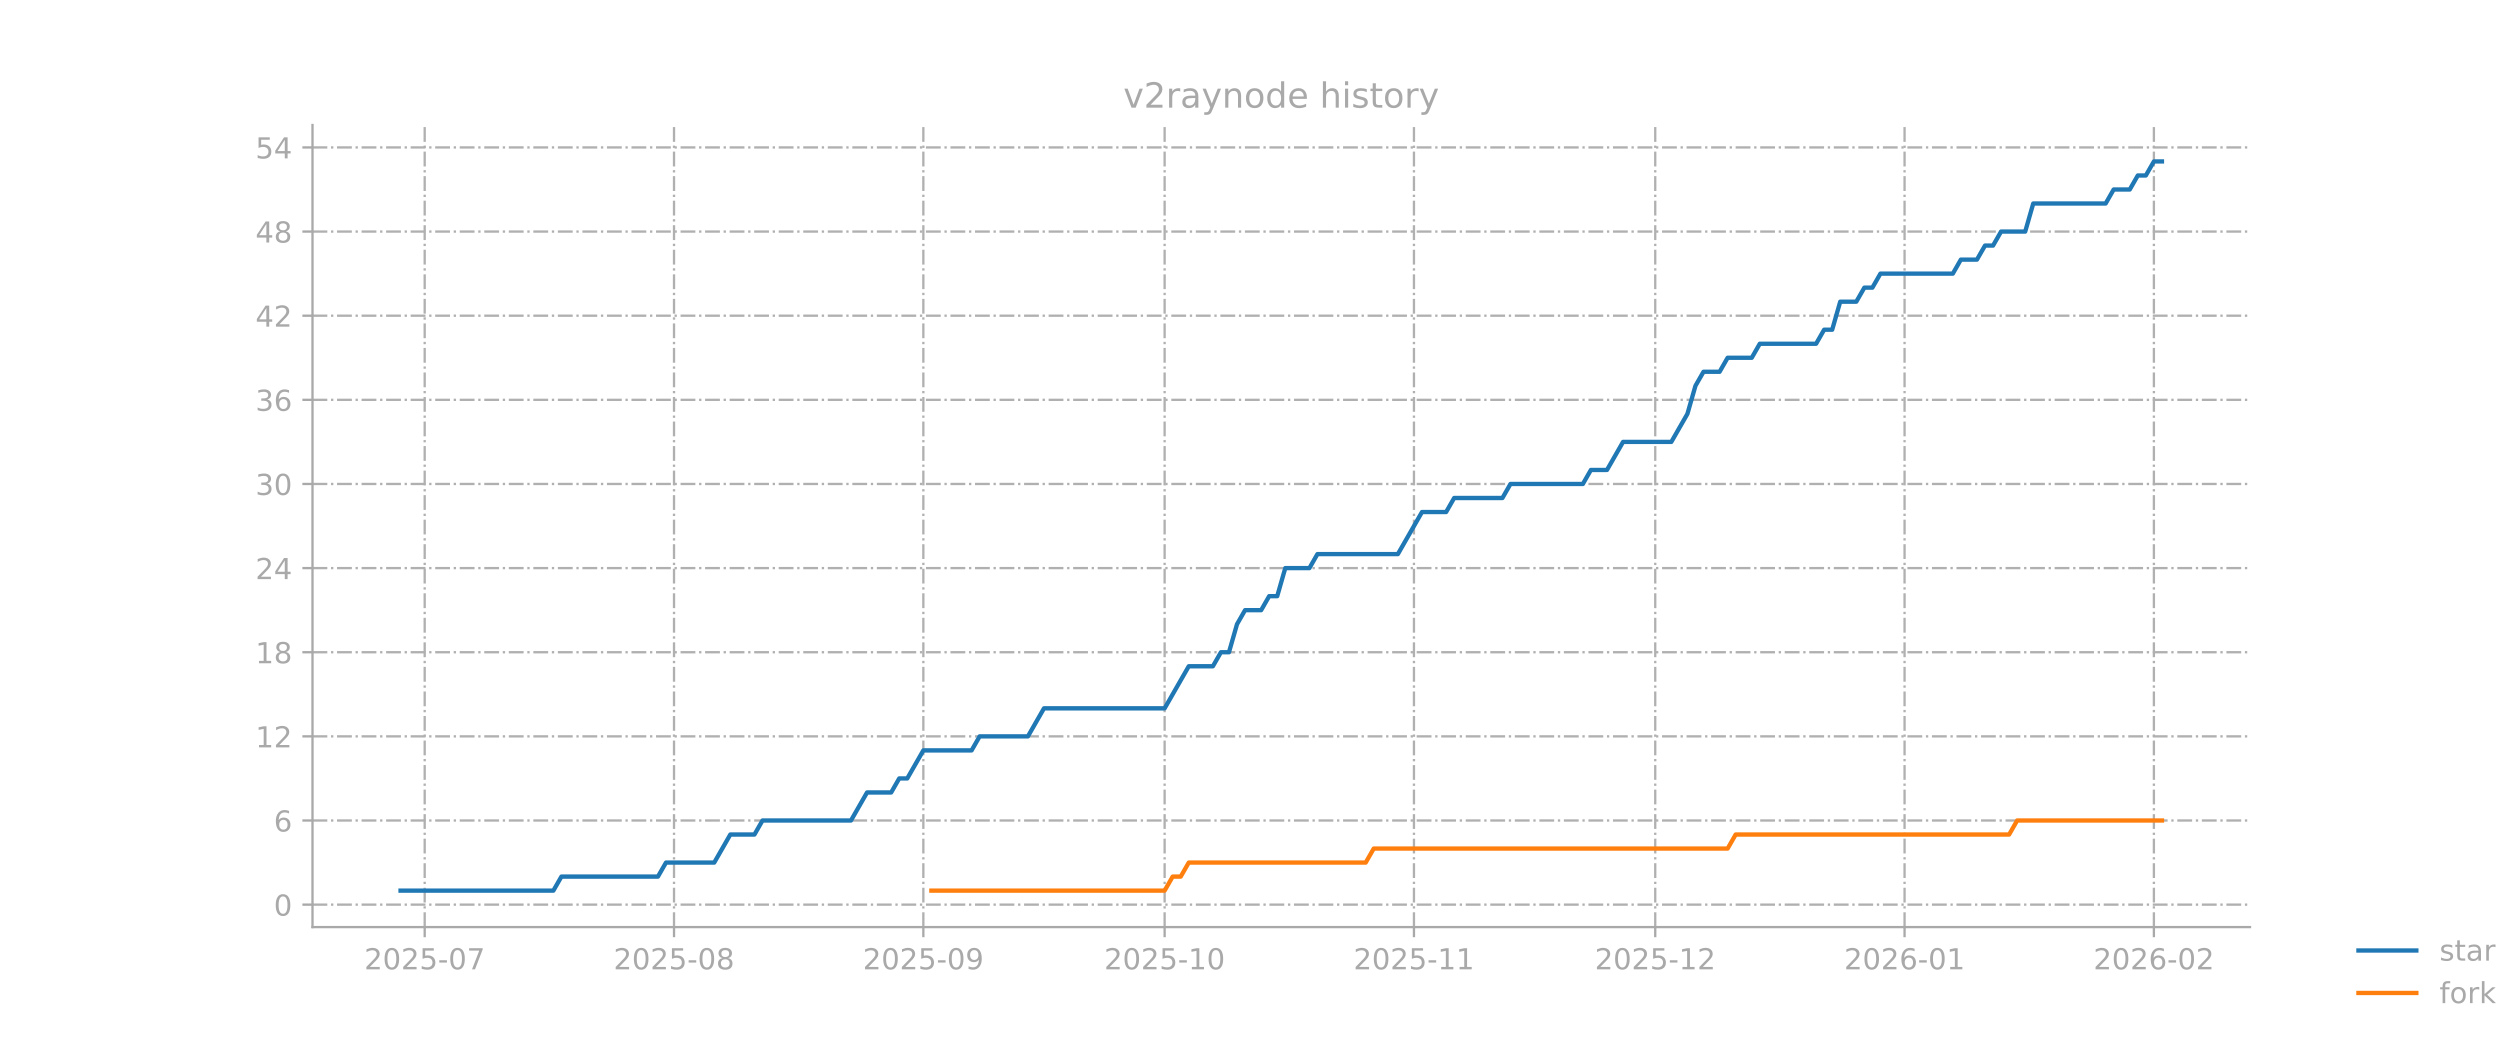
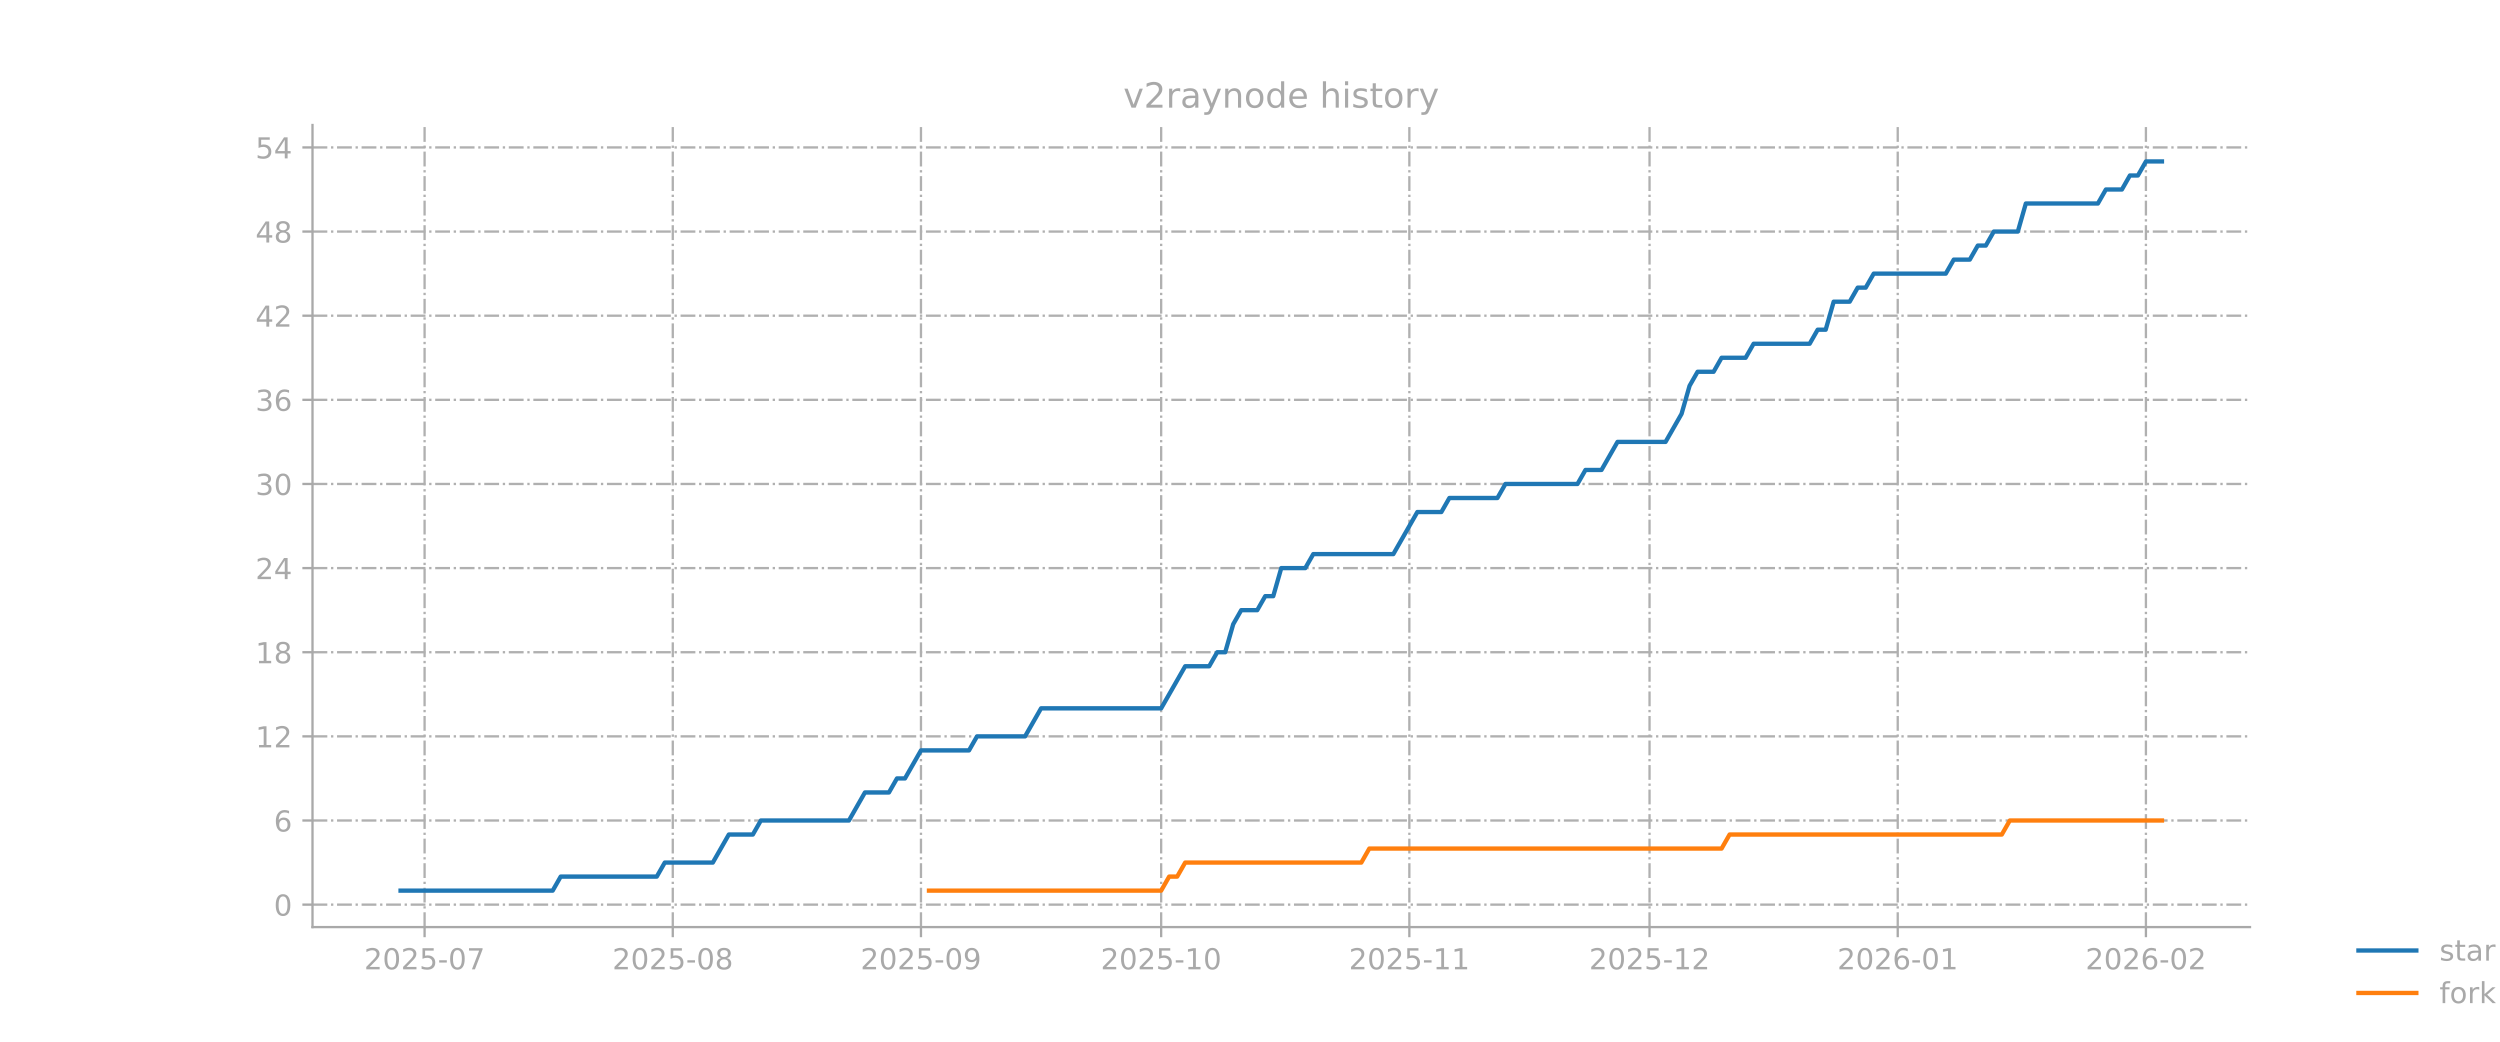
<svg xmlns="http://www.w3.org/2000/svg" xmlns:xlink="http://www.w3.org/1999/xlink" width="864pt" height="360pt" viewBox="0 0 864 360" version="1.1">
  <defs>
    <style type="text/css">*{stroke-linejoin: round; stroke-linecap: butt}</style>
  </defs>
  <g id="figure_1">
    <g id="patch_1">
      <path d="M 0 360  L 864 360  L 864 0  L 0 0  L 0 360  z " style="fill: none; opacity: 0" />
    </g>
    <g id="axes_1">
      <g id="patch_2">
        <path d="M 108 320.4  L 777.6 320.4  L 777.6 43.2  L 108 43.2  L 108 320.4  z " style="fill: none; opacity: 0" />
      </g>
      <g id="matplotlib.axis_1">
        <g id="xtick_1">
          <g id="line2d_1">
-             <path d="M 146.775 320.4  L 146.775 43.2  " clip-path="url(#p240b8e0a72)" style="fill: none; stroke-dasharray: 5.12,1.28,0.8,1.28; stroke-dashoffset: 0; stroke: #b0b0b0; stroke-width: 0.8" />
+             <path d="M 146.737 320.4  L 146.737 43.2  " clip-path="url(#p06074fcc94)" style="fill: none; stroke-dasharray: 5.12,1.28,0.8,1.28; stroke-dashoffset: 0; stroke: #b0b0b0; stroke-width: 0.8" />
          </g>
          <g id="line2d_2">
            <defs>
-               <path id="mb9847363f5" d="M 0 0  L 0 3.5  " style="stroke: #a9a9a9; stroke-width: 0.8" />
+               <path id="m4f4d086eee" d="M 0 0  L 0 3.5  " style="stroke: #a9a9a9; stroke-width: 0.8" />
            </defs>
            <g>
-               <use xlink:href="#mb9847363f5" x="146.775" y="320.4" style="fill: #a9a9a9; stroke: #a9a9a9; stroke-width: 0.8" />
+               <use xlink:href="#m4f4d086eee" x="146.737" y="320.4" style="fill: #a9a9a9; stroke: #a9a9a9; stroke-width: 0.8" />
            </g>
          </g>
          <g id="text_1">
-             <g style="fill: #a9a9a9" transform="translate(125.8837 334.9984) scale(0.1 -0.1)">
+             <g style="fill: #a9a9a9" transform="translate(125.8458 334.9984) scale(0.1 -0.1)">
              <defs>
                <path id="DejaVuSans-32" d="M 1228 531  L 3431 531  L 3431 0  L 469 0  L 469 531  Q 828 903 1448 1529  Q 2069 2156 2228 2338  Q 2531 2678 2651 2914  Q 2772 3150 2772 3378  Q 2772 3750 2511 3984  Q 2250 4219 1831 4219  Q 1534 4219 1204 4116  Q 875 4013 500 3803  L 500 4441  Q 881 4594 1212 4672  Q 1544 4750 1819 4750  Q 2544 4750 2975 4387  Q 3406 4025 3406 3419  Q 3406 3131 3298 2873  Q 3191 2616 2906 2266  Q 2828 2175 2409 1742  Q 1991 1309 1228 531  z " transform="scale(0.015625)" />
                <path id="DejaVuSans-30" d="M 2034 4250  Q 1547 4250 1301 3770  Q 1056 3291 1056 2328  Q 1056 1369 1301 889  Q 1547 409 2034 409  Q 2525 409 2770 889  Q 3016 1369 3016 2328  Q 3016 3291 2770 3770  Q 2525 4250 2034 4250  z M 2034 4750  Q 2819 4750 3233 4129  Q 3647 3509 3647 2328  Q 3647 1150 3233 529  Q 2819 -91 2034 -91  Q 1250 -91 836 529  Q 422 1150 422 2328  Q 422 3509 836 4129  Q 1250 4750 2034 4750  z " transform="scale(0.015625)" />
                <path id="DejaVuSans-35" d="M 691 4666  L 3169 4666  L 3169 4134  L 1269 4134  L 1269 2991  Q 1406 3038 1543 3061  Q 1681 3084 1819 3084  Q 2600 3084 3056 2656  Q 3513 2228 3513 1497  Q 3513 744 3044 326  Q 2575 -91 1722 -91  Q 1428 -91 1123 -41  Q 819 9 494 109  L 494 744  Q 775 591 1075 516  Q 1375 441 1709 441  Q 2250 441 2565 725  Q 2881 1009 2881 1497  Q 2881 1984 2565 2268  Q 2250 2553 1709 2553  Q 1456 2553 1204 2497  Q 953 2441 691 2322  L 691 4666  z " transform="scale(0.015625)" />
                <path id="DejaVuSans-2d" d="M 313 2009  L 1997 2009  L 1997 1497  L 313 1497  L 313 2009  z " transform="scale(0.015625)" />
                <path id="DejaVuSans-37" d="M 525 4666  L 3525 4666  L 3525 4397  L 1831 0  L 1172 0  L 2766 4134  L 525 4134  L 525 4666  z " transform="scale(0.015625)" />
              </defs>
              <use xlink:href="#DejaVuSans-32" />
              <use xlink:href="#DejaVuSans-30" transform="translate(63.62305 0)" />
              <use xlink:href="#DejaVuSans-32" transform="translate(127.2461 0)" />
              <use xlink:href="#DejaVuSans-35" transform="translate(190.8691 0)" />
              <use xlink:href="#DejaVuSans-2d" transform="translate(254.4922 0)" />
              <use xlink:href="#DejaVuSans-30" transform="translate(290.5762 0)" />
              <use xlink:href="#DejaVuSans-37" transform="translate(354.1992 0)" />
            </g>
          </g>
        </g>
        <g id="xtick_2">
          <g id="line2d_3">
-             <path d="M 232.942 320.4  L 232.942 43.2  " clip-path="url(#p240b8e0a72)" style="fill: none; stroke-dasharray: 5.12,1.28,0.8,1.28; stroke-dashoffset: 0; stroke: #b0b0b0; stroke-width: 0.8" />
+             <path d="M 232.512 320.4  L 232.512 43.2  " clip-path="url(#p06074fcc94)" style="fill: none; stroke-dasharray: 5.12,1.28,0.8,1.28; stroke-dashoffset: 0; stroke: #b0b0b0; stroke-width: 0.8" />
          </g>
          <g id="line2d_4">
            <g>
-               <use xlink:href="#mb9847363f5" x="232.942" y="320.4" style="fill: #a9a9a9; stroke: #a9a9a9; stroke-width: 0.8" />
+               <use xlink:href="#m4f4d086eee" x="232.512" y="320.4" style="fill: #a9a9a9; stroke: #a9a9a9; stroke-width: 0.8" />
            </g>
          </g>
          <g id="text_2">
-             <g style="fill: #a9a9a9" transform="translate(212.0506 334.9984) scale(0.1 -0.1)">
+             <g style="fill: #a9a9a9" transform="translate(211.621 334.9984) scale(0.1 -0.1)">
              <defs>
                <path id="DejaVuSans-38" d="M 2034 2216  Q 1584 2216 1326 1975  Q 1069 1734 1069 1313  Q 1069 891 1326 650  Q 1584 409 2034 409  Q 2484 409 2743 651  Q 3003 894 3003 1313  Q 3003 1734 2745 1975  Q 2488 2216 2034 2216  z M 1403 2484  Q 997 2584 770 2862  Q 544 3141 544 3541  Q 544 4100 942 4425  Q 1341 4750 2034 4750  Q 2731 4750 3128 4425  Q 3525 4100 3525 3541  Q 3525 3141 3298 2862  Q 3072 2584 2669 2484  Q 3125 2378 3379 2068  Q 3634 1759 3634 1313  Q 3634 634 3220 271  Q 2806 -91 2034 -91  Q 1263 -91 848 271  Q 434 634 434 1313  Q 434 1759 690 2068  Q 947 2378 1403 2484  z M 1172 3481  Q 1172 3119 1398 2916  Q 1625 2713 2034 2713  Q 2441 2713 2670 2916  Q 2900 3119 2900 3481  Q 2900 3844 2670 4047  Q 2441 4250 2034 4250  Q 1625 4250 1398 4047  Q 1172 3844 1172 3481  z " transform="scale(0.015625)" />
              </defs>
              <use xlink:href="#DejaVuSans-32" />
              <use xlink:href="#DejaVuSans-30" transform="translate(63.62305 0)" />
              <use xlink:href="#DejaVuSans-32" transform="translate(127.2461 0)" />
              <use xlink:href="#DejaVuSans-35" transform="translate(190.8691 0)" />
              <use xlink:href="#DejaVuSans-2d" transform="translate(254.4922 0)" />
              <use xlink:href="#DejaVuSans-30" transform="translate(290.5762 0)" />
              <use xlink:href="#DejaVuSans-38" transform="translate(354.1992 0)" />
            </g>
          </g>
        </g>
        <g id="xtick_3">
          <g id="line2d_5">
-             <path d="M 319.109 320.4  L 319.109 43.2  " clip-path="url(#p240b8e0a72)" style="fill: none; stroke-dasharray: 5.12,1.28,0.8,1.28; stroke-dashoffset: 0; stroke: #b0b0b0; stroke-width: 0.8" />
+             <path d="M 318.288 320.4  L 318.288 43.2  " clip-path="url(#p06074fcc94)" style="fill: none; stroke-dasharray: 5.12,1.28,0.8,1.28; stroke-dashoffset: 0; stroke: #b0b0b0; stroke-width: 0.8" />
          </g>
          <g id="line2d_6">
            <g>
-               <use xlink:href="#mb9847363f5" x="319.109" y="320.4" style="fill: #a9a9a9; stroke: #a9a9a9; stroke-width: 0.8" />
+               <use xlink:href="#m4f4d086eee" x="318.288" y="320.4" style="fill: #a9a9a9; stroke: #a9a9a9; stroke-width: 0.8" />
            </g>
          </g>
          <g id="text_3">
-             <g style="fill: #a9a9a9" transform="translate(298.2174 334.9984) scale(0.1 -0.1)">
+             <g style="fill: #a9a9a9" transform="translate(297.3962 334.9984) scale(0.1 -0.1)">
              <defs>
                <path id="DejaVuSans-39" d="M 703 97  L 703 672  Q 941 559 1184 500  Q 1428 441 1663 441  Q 2288 441 2617 861  Q 2947 1281 2994 2138  Q 2813 1869 2534 1725  Q 2256 1581 1919 1581  Q 1219 1581 811 2004  Q 403 2428 403 3163  Q 403 3881 828 4315  Q 1253 4750 1959 4750  Q 2769 4750 3195 4129  Q 3622 3509 3622 2328  Q 3622 1225 3098 567  Q 2575 -91 1691 -91  Q 1453 -91 1209 -44  Q 966 3 703 97  z M 1959 2075  Q 2384 2075 2632 2365  Q 2881 2656 2881 3163  Q 2881 3666 2632 3958  Q 2384 4250 1959 4250  Q 1534 4250 1286 3958  Q 1038 3666 1038 3163  Q 1038 2656 1286 2365  Q 1534 2075 1959 2075  z " transform="scale(0.015625)" />
              </defs>
              <use xlink:href="#DejaVuSans-32" />
              <use xlink:href="#DejaVuSans-30" transform="translate(63.62305 0)" />
              <use xlink:href="#DejaVuSans-32" transform="translate(127.2461 0)" />
              <use xlink:href="#DejaVuSans-35" transform="translate(190.8691 0)" />
              <use xlink:href="#DejaVuSans-2d" transform="translate(254.4922 0)" />
              <use xlink:href="#DejaVuSans-30" transform="translate(290.5762 0)" />
              <use xlink:href="#DejaVuSans-39" transform="translate(354.1992 0)" />
            </g>
          </g>
        </g>
        <g id="xtick_4">
          <g id="line2d_7">
-             <path d="M 402.496 320.4  L 402.496 43.2  " clip-path="url(#p240b8e0a72)" style="fill: none; stroke-dasharray: 5.12,1.28,0.8,1.28; stroke-dashoffset: 0; stroke: #b0b0b0; stroke-width: 0.8" />
+             <path d="M 401.296 320.4  L 401.296 43.2  " clip-path="url(#p06074fcc94)" style="fill: none; stroke-dasharray: 5.12,1.28,0.8,1.28; stroke-dashoffset: 0; stroke: #b0b0b0; stroke-width: 0.8" />
          </g>
          <g id="line2d_8">
            <g>
-               <use xlink:href="#mb9847363f5" x="402.496" y="320.4" style="fill: #a9a9a9; stroke: #a9a9a9; stroke-width: 0.8" />
+               <use xlink:href="#m4f4d086eee" x="401.296" y="320.4" style="fill: #a9a9a9; stroke: #a9a9a9; stroke-width: 0.8" />
            </g>
          </g>
          <g id="text_4">
-             <g style="fill: #a9a9a9" transform="translate(381.6047 334.9984) scale(0.1 -0.1)">
+             <g style="fill: #a9a9a9" transform="translate(380.4045 334.9984) scale(0.1 -0.1)">
              <defs>
                <path id="DejaVuSans-31" d="M 794 531  L 1825 531  L 1825 4091  L 703 3866  L 703 4441  L 1819 4666  L 2450 4666  L 2450 531  L 3481 531  L 3481 0  L 794 0  L 794 531  z " transform="scale(0.015625)" />
              </defs>
              <use xlink:href="#DejaVuSans-32" />
              <use xlink:href="#DejaVuSans-30" transform="translate(63.62305 0)" />
              <use xlink:href="#DejaVuSans-32" transform="translate(127.2461 0)" />
              <use xlink:href="#DejaVuSans-35" transform="translate(190.8691 0)" />
              <use xlink:href="#DejaVuSans-2d" transform="translate(254.4922 0)" />
              <use xlink:href="#DejaVuSans-31" transform="translate(290.5762 0)" />
              <use xlink:href="#DejaVuSans-30" transform="translate(354.1992 0)" />
            </g>
          </g>
        </g>
        <g id="xtick_5">
          <g id="line2d_9">
-             <path d="M 488.663 320.4  L 488.663 43.2  " clip-path="url(#p240b8e0a72)" style="fill: none; stroke-dasharray: 5.12,1.28,0.8,1.28; stroke-dashoffset: 0; stroke: #b0b0b0; stroke-width: 0.8" />
+             <path d="M 487.071 320.4  L 487.071 43.2  " clip-path="url(#p06074fcc94)" style="fill: none; stroke-dasharray: 5.12,1.28,0.8,1.28; stroke-dashoffset: 0; stroke: #b0b0b0; stroke-width: 0.8" />
          </g>
          <g id="line2d_10">
            <g>
-               <use xlink:href="#mb9847363f5" x="488.663" y="320.4" style="fill: #a9a9a9; stroke: #a9a9a9; stroke-width: 0.8" />
+               <use xlink:href="#m4f4d086eee" x="487.071" y="320.4" style="fill: #a9a9a9; stroke: #a9a9a9; stroke-width: 0.8" />
            </g>
          </g>
          <g id="text_5">
-             <g style="fill: #a9a9a9" transform="translate(467.7716 334.9984) scale(0.1 -0.1)">
+             <g style="fill: #a9a9a9" transform="translate(466.1797 334.9984) scale(0.1 -0.1)">
              <use xlink:href="#DejaVuSans-32" />
              <use xlink:href="#DejaVuSans-30" transform="translate(63.62305 0)" />
              <use xlink:href="#DejaVuSans-32" transform="translate(127.2461 0)" />
              <use xlink:href="#DejaVuSans-35" transform="translate(190.8691 0)" />
              <use xlink:href="#DejaVuSans-2d" transform="translate(254.4922 0)" />
              <use xlink:href="#DejaVuSans-31" transform="translate(290.5762 0)" />
              <use xlink:href="#DejaVuSans-31" transform="translate(354.1992 0)" />
            </g>
          </g>
        </g>
        <g id="xtick_6">
          <g id="line2d_11">
-             <path d="M 572.05 320.4  L 572.05 43.2  " clip-path="url(#p240b8e0a72)" style="fill: none; stroke-dasharray: 5.12,1.28,0.8,1.28; stroke-dashoffset: 0; stroke: #b0b0b0; stroke-width: 0.8" />
+             <path d="M 570.079 320.4  L 570.079 43.2  " clip-path="url(#p06074fcc94)" style="fill: none; stroke-dasharray: 5.12,1.28,0.8,1.28; stroke-dashoffset: 0; stroke: #b0b0b0; stroke-width: 0.8" />
          </g>
          <g id="line2d_12">
            <g>
-               <use xlink:href="#mb9847363f5" x="572.05" y="320.4" style="fill: #a9a9a9; stroke: #a9a9a9; stroke-width: 0.8" />
+               <use xlink:href="#m4f4d086eee" x="570.079" y="320.4" style="fill: #a9a9a9; stroke: #a9a9a9; stroke-width: 0.8" />
            </g>
          </g>
          <g id="text_6">
-             <g style="fill: #a9a9a9" transform="translate(551.1589 334.9984) scale(0.1 -0.1)">
+             <g style="fill: #a9a9a9" transform="translate(549.1879 334.9984) scale(0.1 -0.1)">
              <use xlink:href="#DejaVuSans-32" />
              <use xlink:href="#DejaVuSans-30" transform="translate(63.62305 0)" />
              <use xlink:href="#DejaVuSans-32" transform="translate(127.2461 0)" />
              <use xlink:href="#DejaVuSans-35" transform="translate(190.8691 0)" />
              <use xlink:href="#DejaVuSans-2d" transform="translate(254.4922 0)" />
              <use xlink:href="#DejaVuSans-31" transform="translate(290.5762 0)" />
              <use xlink:href="#DejaVuSans-32" transform="translate(354.1992 0)" />
            </g>
          </g>
        </g>
        <g id="xtick_7">
          <g id="line2d_13">
-             <path d="M 658.217 320.4  L 658.217 43.2  " clip-path="url(#p240b8e0a72)" style="fill: none; stroke-dasharray: 5.12,1.28,0.8,1.28; stroke-dashoffset: 0; stroke: #b0b0b0; stroke-width: 0.8" />
+             <path d="M 655.855 320.4  L 655.855 43.2  " clip-path="url(#p06074fcc94)" style="fill: none; stroke-dasharray: 5.12,1.28,0.8,1.28; stroke-dashoffset: 0; stroke: #b0b0b0; stroke-width: 0.8" />
          </g>
          <g id="line2d_14">
            <g>
-               <use xlink:href="#mb9847363f5" x="658.217" y="320.4" style="fill: #a9a9a9; stroke: #a9a9a9; stroke-width: 0.8" />
+               <use xlink:href="#m4f4d086eee" x="655.855" y="320.4" style="fill: #a9a9a9; stroke: #a9a9a9; stroke-width: 0.8" />
            </g>
          </g>
          <g id="text_7">
-             <g style="fill: #a9a9a9" transform="translate(637.3258 334.9984) scale(0.1 -0.1)">
+             <g style="fill: #a9a9a9" transform="translate(634.9631 334.9984) scale(0.1 -0.1)">
              <defs>
                <path id="DejaVuSans-36" d="M 2113 2584  Q 1688 2584 1439 2293  Q 1191 2003 1191 1497  Q 1191 994 1439 701  Q 1688 409 2113 409  Q 2538 409 2786 701  Q 3034 994 3034 1497  Q 3034 2003 2786 2293  Q 2538 2584 2113 2584  z M 3366 4563  L 3366 3988  Q 3128 4100 2886 4159  Q 2644 4219 2406 4219  Q 1781 4219 1451 3797  Q 1122 3375 1075 2522  Q 1259 2794 1537 2939  Q 1816 3084 2150 3084  Q 2853 3084 3261 2657  Q 3669 2231 3669 1497  Q 3669 778 3244 343  Q 2819 -91 2113 -91  Q 1303 -91 875 529  Q 447 1150 447 2328  Q 447 3434 972 4092  Q 1497 4750 2381 4750  Q 2619 4750 2861 4703  Q 3103 4656 3366 4563  z " transform="scale(0.015625)" />
              </defs>
              <use xlink:href="#DejaVuSans-32" />
              <use xlink:href="#DejaVuSans-30" transform="translate(63.62305 0)" />
              <use xlink:href="#DejaVuSans-32" transform="translate(127.2461 0)" />
              <use xlink:href="#DejaVuSans-36" transform="translate(190.8691 0)" />
              <use xlink:href="#DejaVuSans-2d" transform="translate(254.4922 0)" />
              <use xlink:href="#DejaVuSans-30" transform="translate(290.5762 0)" />
              <use xlink:href="#DejaVuSans-31" transform="translate(354.1992 0)" />
            </g>
          </g>
        </g>
        <g id="xtick_8">
          <g id="line2d_15">
-             <path d="M 744.384 320.4  L 744.384 43.2  " clip-path="url(#p240b8e0a72)" style="fill: none; stroke-dasharray: 5.12,1.28,0.8,1.28; stroke-dashoffset: 0; stroke: #b0b0b0; stroke-width: 0.8" />
+             <path d="M 741.63 320.4  L 741.63 43.2  " clip-path="url(#p06074fcc94)" style="fill: none; stroke-dasharray: 5.12,1.28,0.8,1.28; stroke-dashoffset: 0; stroke: #b0b0b0; stroke-width: 0.8" />
          </g>
          <g id="line2d_16">
            <g>
-               <use xlink:href="#mb9847363f5" x="744.384" y="320.4" style="fill: #a9a9a9; stroke: #a9a9a9; stroke-width: 0.8" />
+               <use xlink:href="#m4f4d086eee" x="741.63" y="320.4" style="fill: #a9a9a9; stroke: #a9a9a9; stroke-width: 0.8" />
            </g>
          </g>
          <g id="text_8">
-             <g style="fill: #a9a9a9" transform="translate(723.4927 334.9984) scale(0.1 -0.1)">
+             <g style="fill: #a9a9a9" transform="translate(720.7383 334.9984) scale(0.1 -0.1)">
              <use xlink:href="#DejaVuSans-32" />
              <use xlink:href="#DejaVuSans-30" transform="translate(63.62305 0)" />
              <use xlink:href="#DejaVuSans-32" transform="translate(127.2461 0)" />
              <use xlink:href="#DejaVuSans-36" transform="translate(190.8691 0)" />
              <use xlink:href="#DejaVuSans-2d" transform="translate(254.4922 0)" />
              <use xlink:href="#DejaVuSans-30" transform="translate(290.5762 0)" />
              <use xlink:href="#DejaVuSans-32" transform="translate(354.1992 0)" />
            </g>
          </g>
        </g>
      </g>
      <g id="matplotlib.axis_2">
        <g id="ytick_1">
          <g id="line2d_17">
-             <path d="M 108 312.646  L 777.6 312.646  " clip-path="url(#p240b8e0a72)" style="fill: none; stroke-dasharray: 5.12,1.28,0.8,1.28; stroke-dashoffset: 0; stroke: #b0b0b0; stroke-width: 0.8" />
+             <path d="M 108 312.646  L 777.6 312.646  " clip-path="url(#p06074fcc94)" style="fill: none; stroke-dasharray: 5.12,1.28,0.8,1.28; stroke-dashoffset: 0; stroke: #b0b0b0; stroke-width: 0.8" />
          </g>
          <g id="line2d_18">
            <defs>
-               <path id="md8d7247016" d="M 0 0  L -3.5 0  " style="stroke: #a9a9a9; stroke-width: 0.8" />
+               <path id="m345f1d6264" d="M 0 0  L -3.5 0  " style="stroke: #a9a9a9; stroke-width: 0.8" />
            </defs>
            <g>
-               <use xlink:href="#md8d7247016" x="108" y="312.646" style="fill: #a9a9a9; stroke: #a9a9a9; stroke-width: 0.8" />
+               <use xlink:href="#m345f1d6264" x="108" y="312.646" style="fill: #a9a9a9; stroke: #a9a9a9; stroke-width: 0.8" />
            </g>
          </g>
          <g id="text_9">
            <g style="fill: #a9a9a9" transform="translate(94.6375 316.4454) scale(0.1 -0.1)">
              <use xlink:href="#DejaVuSans-30" />
            </g>
          </g>
        </g>
        <g id="ytick_2">
          <g id="line2d_19">
-             <path d="M 108 283.569  L 777.6 283.569  " clip-path="url(#p240b8e0a72)" style="fill: none; stroke-dasharray: 5.12,1.28,0.8,1.28; stroke-dashoffset: 0; stroke: #b0b0b0; stroke-width: 0.8" />
+             <path d="M 108 283.569  L 777.6 283.569  " clip-path="url(#p06074fcc94)" style="fill: none; stroke-dasharray: 5.12,1.28,0.8,1.28; stroke-dashoffset: 0; stroke: #b0b0b0; stroke-width: 0.8" />
          </g>
          <g id="line2d_20">
            <g>
-               <use xlink:href="#md8d7247016" x="108" y="283.569" style="fill: #a9a9a9; stroke: #a9a9a9; stroke-width: 0.8" />
+               <use xlink:href="#m345f1d6264" x="108" y="283.569" style="fill: #a9a9a9; stroke: #a9a9a9; stroke-width: 0.8" />
            </g>
          </g>
          <g id="text_10">
            <g style="fill: #a9a9a9" transform="translate(94.6375 287.3684) scale(0.1 -0.1)">
              <use xlink:href="#DejaVuSans-36" />
            </g>
          </g>
        </g>
        <g id="ytick_3">
          <g id="line2d_21">
-             <path d="M 108 254.492  L 777.6 254.492  " clip-path="url(#p240b8e0a72)" style="fill: none; stroke-dasharray: 5.12,1.28,0.8,1.28; stroke-dashoffset: 0; stroke: #b0b0b0; stroke-width: 0.8" />
+             <path d="M 108 254.492  L 777.6 254.492  " clip-path="url(#p06074fcc94)" style="fill: none; stroke-dasharray: 5.12,1.28,0.8,1.28; stroke-dashoffset: 0; stroke: #b0b0b0; stroke-width: 0.8" />
          </g>
          <g id="line2d_22">
            <g>
-               <use xlink:href="#md8d7247016" x="108" y="254.492" style="fill: #a9a9a9; stroke: #a9a9a9; stroke-width: 0.8" />
+               <use xlink:href="#m345f1d6264" x="108" y="254.492" style="fill: #a9a9a9; stroke: #a9a9a9; stroke-width: 0.8" />
            </g>
          </g>
          <g id="text_11">
            <g style="fill: #a9a9a9" transform="translate(88.275 258.2915) scale(0.1 -0.1)">
              <use xlink:href="#DejaVuSans-31" />
              <use xlink:href="#DejaVuSans-32" transform="translate(63.62305 0)" />
            </g>
          </g>
        </g>
        <g id="ytick_4">
          <g id="line2d_23">
-             <path d="M 108 225.415  L 777.6 225.415  " clip-path="url(#p240b8e0a72)" style="fill: none; stroke-dasharray: 5.12,1.28,0.8,1.28; stroke-dashoffset: 0; stroke: #b0b0b0; stroke-width: 0.8" />
+             <path d="M 108 225.415  L 777.6 225.415  " clip-path="url(#p06074fcc94)" style="fill: none; stroke-dasharray: 5.12,1.28,0.8,1.28; stroke-dashoffset: 0; stroke: #b0b0b0; stroke-width: 0.8" />
          </g>
          <g id="line2d_24">
            <g>
-               <use xlink:href="#md8d7247016" x="108" y="225.415" style="fill: #a9a9a9; stroke: #a9a9a9; stroke-width: 0.8" />
+               <use xlink:href="#m345f1d6264" x="108" y="225.415" style="fill: #a9a9a9; stroke: #a9a9a9; stroke-width: 0.8" />
            </g>
          </g>
          <g id="text_12">
            <g style="fill: #a9a9a9" transform="translate(88.275 229.2146) scale(0.1 -0.1)">
              <use xlink:href="#DejaVuSans-31" />
              <use xlink:href="#DejaVuSans-38" transform="translate(63.62305 0)" />
            </g>
          </g>
        </g>
        <g id="ytick_5">
          <g id="line2d_25">
-             <path d="M 108 196.338  L 777.6 196.338  " clip-path="url(#p240b8e0a72)" style="fill: none; stroke-dasharray: 5.12,1.28,0.8,1.28; stroke-dashoffset: 0; stroke: #b0b0b0; stroke-width: 0.8" />
+             <path d="M 108 196.338  L 777.6 196.338  " clip-path="url(#p06074fcc94)" style="fill: none; stroke-dasharray: 5.12,1.28,0.8,1.28; stroke-dashoffset: 0; stroke: #b0b0b0; stroke-width: 0.8" />
          </g>
          <g id="line2d_26">
            <g>
-               <use xlink:href="#md8d7247016" x="108" y="196.338" style="fill: #a9a9a9; stroke: #a9a9a9; stroke-width: 0.8" />
+               <use xlink:href="#m345f1d6264" x="108" y="196.338" style="fill: #a9a9a9; stroke: #a9a9a9; stroke-width: 0.8" />
            </g>
          </g>
          <g id="text_13">
            <g style="fill: #a9a9a9" transform="translate(88.275 200.1377) scale(0.1 -0.1)">
              <defs>
                <path id="DejaVuSans-34" d="M 2419 4116  L 825 1625  L 2419 1625  L 2419 4116  z M 2253 4666  L 3047 4666  L 3047 1625  L 3713 1625  L 3713 1100  L 3047 1100  L 3047 0  L 2419 0  L 2419 1100  L 313 1100  L 313 1709  L 2253 4666  z " transform="scale(0.015625)" />
              </defs>
              <use xlink:href="#DejaVuSans-32" />
              <use xlink:href="#DejaVuSans-34" transform="translate(63.62305 0)" />
            </g>
          </g>
        </g>
        <g id="ytick_6">
          <g id="line2d_27">
-             <path d="M 108 167.262  L 777.6 167.262  " clip-path="url(#p240b8e0a72)" style="fill: none; stroke-dasharray: 5.12,1.28,0.8,1.28; stroke-dashoffset: 0; stroke: #b0b0b0; stroke-width: 0.8" />
+             <path d="M 108 167.262  L 777.6 167.262  " clip-path="url(#p06074fcc94)" style="fill: none; stroke-dasharray: 5.12,1.28,0.8,1.28; stroke-dashoffset: 0; stroke: #b0b0b0; stroke-width: 0.8" />
          </g>
          <g id="line2d_28">
            <g>
-               <use xlink:href="#md8d7247016" x="108" y="167.262" style="fill: #a9a9a9; stroke: #a9a9a9; stroke-width: 0.8" />
+               <use xlink:href="#m345f1d6264" x="108" y="167.262" style="fill: #a9a9a9; stroke: #a9a9a9; stroke-width: 0.8" />
            </g>
          </g>
          <g id="text_14">
            <g style="fill: #a9a9a9" transform="translate(88.275 171.0608) scale(0.1 -0.1)">
              <defs>
                <path id="DejaVuSans-33" d="M 2597 2516  Q 3050 2419 3304 2112  Q 3559 1806 3559 1356  Q 3559 666 3084 287  Q 2609 -91 1734 -91  Q 1441 -91 1130 -33  Q 819 25 488 141  L 488 750  Q 750 597 1062 519  Q 1375 441 1716 441  Q 2309 441 2620 675  Q 2931 909 2931 1356  Q 2931 1769 2642 2001  Q 2353 2234 1838 2234  L 1294 2234  L 1294 2753  L 1863 2753  Q 2328 2753 2575 2939  Q 2822 3125 2822 3475  Q 2822 3834 2567 4026  Q 2313 4219 1838 4219  Q 1578 4219 1281 4162  Q 984 4106 628 3988  L 628 4550  Q 988 4650 1302 4700  Q 1616 4750 1894 4750  Q 2613 4750 3031 4423  Q 3450 4097 3450 3541  Q 3450 3153 3228 2886  Q 3006 2619 2597 2516  z " transform="scale(0.015625)" />
              </defs>
              <use xlink:href="#DejaVuSans-33" />
              <use xlink:href="#DejaVuSans-30" transform="translate(63.62305 0)" />
            </g>
          </g>
        </g>
        <g id="ytick_7">
          <g id="line2d_29">
-             <path d="M 108 138.185  L 777.6 138.185  " clip-path="url(#p240b8e0a72)" style="fill: none; stroke-dasharray: 5.12,1.28,0.8,1.28; stroke-dashoffset: 0; stroke: #b0b0b0; stroke-width: 0.8" />
+             <path d="M 108 138.185  L 777.6 138.185  " clip-path="url(#p06074fcc94)" style="fill: none; stroke-dasharray: 5.12,1.28,0.8,1.28; stroke-dashoffset: 0; stroke: #b0b0b0; stroke-width: 0.8" />
          </g>
          <g id="line2d_30">
            <g>
-               <use xlink:href="#md8d7247016" x="108" y="138.185" style="fill: #a9a9a9; stroke: #a9a9a9; stroke-width: 0.8" />
+               <use xlink:href="#m345f1d6264" x="108" y="138.185" style="fill: #a9a9a9; stroke: #a9a9a9; stroke-width: 0.8" />
            </g>
          </g>
          <g id="text_15">
            <g style="fill: #a9a9a9" transform="translate(88.275 141.9838) scale(0.1 -0.1)">
              <use xlink:href="#DejaVuSans-33" />
              <use xlink:href="#DejaVuSans-36" transform="translate(63.62305 0)" />
            </g>
          </g>
        </g>
        <g id="ytick_8">
          <g id="line2d_31">
-             <path d="M 108 109.108  L 777.6 109.108  " clip-path="url(#p240b8e0a72)" style="fill: none; stroke-dasharray: 5.12,1.28,0.8,1.28; stroke-dashoffset: 0; stroke: #b0b0b0; stroke-width: 0.8" />
+             <path d="M 108 109.108  L 777.6 109.108  " clip-path="url(#p06074fcc94)" style="fill: none; stroke-dasharray: 5.12,1.28,0.8,1.28; stroke-dashoffset: 0; stroke: #b0b0b0; stroke-width: 0.8" />
          </g>
          <g id="line2d_32">
            <g>
-               <use xlink:href="#md8d7247016" x="108" y="109.108" style="fill: #a9a9a9; stroke: #a9a9a9; stroke-width: 0.8" />
+               <use xlink:href="#m345f1d6264" x="108" y="109.108" style="fill: #a9a9a9; stroke: #a9a9a9; stroke-width: 0.8" />
            </g>
          </g>
          <g id="text_16">
            <g style="fill: #a9a9a9" transform="translate(88.275 112.9069) scale(0.1 -0.1)">
              <use xlink:href="#DejaVuSans-34" />
              <use xlink:href="#DejaVuSans-32" transform="translate(63.62305 0)" />
            </g>
          </g>
        </g>
        <g id="ytick_9">
          <g id="line2d_33">
-             <path d="M 108 80.031  L 777.6 80.031  " clip-path="url(#p240b8e0a72)" style="fill: none; stroke-dasharray: 5.12,1.28,0.8,1.28; stroke-dashoffset: 0; stroke: #b0b0b0; stroke-width: 0.8" />
+             <path d="M 108 80.031  L 777.6 80.031  " clip-path="url(#p06074fcc94)" style="fill: none; stroke-dasharray: 5.12,1.28,0.8,1.28; stroke-dashoffset: 0; stroke: #b0b0b0; stroke-width: 0.8" />
          </g>
          <g id="line2d_34">
            <g>
-               <use xlink:href="#md8d7247016" x="108" y="80.031" style="fill: #a9a9a9; stroke: #a9a9a9; stroke-width: 0.8" />
+               <use xlink:href="#m345f1d6264" x="108" y="80.031" style="fill: #a9a9a9; stroke: #a9a9a9; stroke-width: 0.8" />
            </g>
          </g>
          <g id="text_17">
            <g style="fill: #a9a9a9" transform="translate(88.275 83.82999) scale(0.1 -0.1)">
              <use xlink:href="#DejaVuSans-34" />
              <use xlink:href="#DejaVuSans-38" transform="translate(63.62305 0)" />
            </g>
          </g>
        </g>
        <g id="ytick_10">
          <g id="line2d_35">
-             <path d="M 108 50.954  L 777.6 50.954  " clip-path="url(#p240b8e0a72)" style="fill: none; stroke-dasharray: 5.12,1.28,0.8,1.28; stroke-dashoffset: 0; stroke: #b0b0b0; stroke-width: 0.8" />
+             <path d="M 108 50.954  L 777.6 50.954  " clip-path="url(#p06074fcc94)" style="fill: none; stroke-dasharray: 5.12,1.28,0.8,1.28; stroke-dashoffset: 0; stroke: #b0b0b0; stroke-width: 0.8" />
          </g>
          <g id="line2d_36">
            <g>
-               <use xlink:href="#md8d7247016" x="108" y="50.954" style="fill: #a9a9a9; stroke: #a9a9a9; stroke-width: 0.8" />
+               <use xlink:href="#m345f1d6264" x="108" y="50.954" style="fill: #a9a9a9; stroke: #a9a9a9; stroke-width: 0.8" />
            </g>
          </g>
          <g id="text_18">
            <g style="fill: #a9a9a9" transform="translate(88.275 54.75306) scale(0.1 -0.1)">
              <use xlink:href="#DejaVuSans-35" />
              <use xlink:href="#DejaVuSans-34" transform="translate(63.62305 0)" />
            </g>
          </g>
        </g>
      </g>
      <g id="line2d_37">
-         <path d="M 138.436 307.8  L 191.248 307.8  L 194.028 302.954  L 227.383 302.954  L 230.162 298.108  L 246.84 298.108  L 252.399 288.415  L 260.738 288.415  L 263.517 283.569  L 294.093 283.569  L 299.652 273.877  L 307.991 273.877  L 310.77 269.031  L 313.55 269.031  L 319.109 259.338  L 335.786 259.338  L 338.566 254.492  L 355.243 254.492  L 360.802 244.8  L 402.496 244.8  L 410.835 230.262  L 419.174 230.262  L 421.953 225.415  L 424.733 225.415  L 427.512 215.723  L 430.292 210.877  L 435.851 210.877  L 438.631 206.031  L 441.41 206.031  L 444.19 196.338  L 452.529 196.338  L 455.308 191.492  L 483.104 191.492  L 491.443 176.954  L 499.781 176.954  L 502.561 172.108  L 519.238 172.108  L 522.018 167.262  L 547.034 167.262  L 549.814 162.415  L 555.373 162.415  L 560.932 152.723  L 577.609 152.723  L 583.169 143.031  L 585.948 133.338  L 588.728 128.492  L 594.287 128.492  L 597.067 123.646  L 605.405 123.646  L 608.185 118.8  L 627.642 118.8  L 630.421 113.954  L 633.201 113.954  L 635.981 104.262  L 641.54 104.262  L 644.319 99.415  L 647.099 99.415  L 649.878 94.569  L 674.895 94.569  L 677.674 89.723  L 683.233 89.723  L 686.013 84.877  L 688.793 84.877  L 691.572 80.031  L 699.911 80.031  L 702.69 70.338  L 727.707 70.338  L 730.486 65.492  L 736.045 65.492  L 738.825 60.646  L 741.604 60.646  L 744.384 55.8  L 747.164 55.8  L 747.164 55.8  " clip-path="url(#p240b8e0a72)" style="fill: none; stroke: #1f77b4; stroke-width: 1.5; stroke-linecap: square" />
+         <path d="M 138.436 307.8  L 191.008 307.8  L 193.775 302.954  L 226.979 302.954  L 229.745 298.108  L 246.347 298.108  L 251.881 288.415  L 260.182 288.415  L 262.949 283.569  L 293.385 283.569  L 298.919 273.877  L 307.22 273.877  L 309.987 269.031  L 312.754 269.031  L 318.288 259.338  L 334.889 259.338  L 337.656 254.492  L 354.258 254.492  L 359.792 244.8  L 401.296 244.8  L 409.597 230.262  L 417.898 230.262  L 420.664 225.415  L 423.431 225.415  L 426.198 215.723  L 428.965 210.877  L 434.499 210.877  L 437.266 206.031  L 440.033 206.031  L 442.8 196.338  L 451.101 196.338  L 453.868 191.492  L 481.537 191.492  L 489.838 176.954  L 498.139 176.954  L 500.906 172.108  L 517.507 172.108  L 520.274 167.262  L 545.177 167.262  L 547.944 162.415  L 553.478 162.415  L 559.012 152.723  L 575.613 152.723  L 581.147 143.031  L 583.914 133.338  L 586.681 128.492  L 592.215 128.492  L 594.982 123.646  L 603.283 123.646  L 606.05 118.8  L 625.418 118.8  L 628.185 113.954  L 630.952 113.954  L 633.719 104.262  L 639.253 104.262  L 642.02 99.415  L 644.787 99.415  L 647.554 94.569  L 672.456 94.569  L 675.223 89.723  L 680.757 89.723  L 683.524 84.877  L 686.291 84.877  L 689.058 80.031  L 697.359 80.031  L 700.126 70.338  L 725.028 70.338  L 727.795 65.492  L 733.329 65.492  L 736.096 60.646  L 738.863 60.646  L 741.63 55.8  L 747.164 55.8  L 747.164 55.8  " clip-path="url(#p06074fcc94)" style="fill: none; stroke: #1f77b4; stroke-width: 1.5; stroke-linecap: square" />
      </g>
      <g id="line2d_38">
-         <path d="M 321.888 307.8  L 402.496 307.8  L 405.276 302.954  L 408.055 302.954  L 410.835 298.108  L 471.986 298.108  L 474.765 293.262  L 597.067 293.262  L 599.846 288.415  L 694.352 288.415  L 697.131 283.569  L 747.164 283.569  L 747.164 283.569  " clip-path="url(#p240b8e0a72)" style="fill: none; stroke: #ff7f0e; stroke-width: 1.5; stroke-linecap: square" />
+         <path d="M 321.055 307.8  L 401.296 307.8  L 404.063 302.954  L 406.83 302.954  L 409.597 298.108  L 470.469 298.108  L 473.236 293.262  L 594.982 293.262  L 597.749 288.415  L 691.825 288.415  L 694.592 283.569  L 747.164 283.569  L 747.164 283.569  " clip-path="url(#p06074fcc94)" style="fill: none; stroke: #ff7f0e; stroke-width: 1.5; stroke-linecap: square" />
      </g>
      <g id="patch_3">
        <path d="M 108 320.4  L 108 43.2  " style="fill: none; stroke: #a9a9a9; stroke-width: 0.8; stroke-linejoin: miter; stroke-linecap: square" />
      </g>
      <g id="patch_4">
        <path d="M 777.6 320.4  L 777.6 43.2  " style="fill: none" />
      </g>
      <g id="patch_5">
        <path d="M 108 320.4  L 777.6 320.4  " style="fill: none; stroke: #a9a9a9; stroke-width: 0.8; stroke-linejoin: miter; stroke-linecap: square" />
      </g>
      <g id="patch_6">
        <path d="M 108 43.2  L 777.6 43.2  " style="fill: none" />
      </g>
      <g id="text_19">
        <g style="fill: #a9a9a9" transform="translate(388.2188 37.2) scale(0.12 -0.12)">
          <defs>
            <path id="DejaVuSans-76" d="M 191 3500  L 800 3500  L 1894 563  L 2988 3500  L 3597 3500  L 2284 0  L 1503 0  L 191 3500  z " transform="scale(0.015625)" />
            <path id="DejaVuSans-72" d="M 2631 2963  Q 2534 3019 2420 3045  Q 2306 3072 2169 3072  Q 1681 3072 1420 2755  Q 1159 2438 1159 1844  L 1159 0  L 581 0  L 581 3500  L 1159 3500  L 1159 2956  Q 1341 3275 1631 3429  Q 1922 3584 2338 3584  Q 2397 3584 2469 3576  Q 2541 3569 2628 3553  L 2631 2963  z " transform="scale(0.015625)" />
            <path id="DejaVuSans-61" d="M 2194 1759  Q 1497 1759 1228 1600  Q 959 1441 959 1056  Q 959 750 1161 570  Q 1363 391 1709 391  Q 2188 391 2477 730  Q 2766 1069 2766 1631  L 2766 1759  L 2194 1759  z M 3341 1997  L 3341 0  L 2766 0  L 2766 531  Q 2569 213 2275 61  Q 1981 -91 1556 -91  Q 1019 -91 701 211  Q 384 513 384 1019  Q 384 1609 779 1909  Q 1175 2209 1959 2209  L 2766 2209  L 2766 2266  Q 2766 2663 2505 2880  Q 2244 3097 1772 3097  Q 1472 3097 1187 3025  Q 903 2953 641 2809  L 641 3341  Q 956 3463 1253 3523  Q 1550 3584 1831 3584  Q 2591 3584 2966 3190  Q 3341 2797 3341 1997  z " transform="scale(0.015625)" />
            <path id="DejaVuSans-79" d="M 2059 -325  Q 1816 -950 1584 -1140  Q 1353 -1331 966 -1331  L 506 -1331  L 506 -850  L 844 -850  Q 1081 -850 1212 -737  Q 1344 -625 1503 -206  L 1606 56  L 191 3500  L 800 3500  L 1894 763  L 2988 3500  L 3597 3500  L 2059 -325  z " transform="scale(0.015625)" />
            <path id="DejaVuSans-6e" d="M 3513 2113  L 3513 0  L 2938 0  L 2938 2094  Q 2938 2591 2744 2837  Q 2550 3084 2163 3084  Q 1697 3084 1428 2787  Q 1159 2491 1159 1978  L 1159 0  L 581 0  L 581 3500  L 1159 3500  L 1159 2956  Q 1366 3272 1645 3428  Q 1925 3584 2291 3584  Q 2894 3584 3203 3211  Q 3513 2838 3513 2113  z " transform="scale(0.015625)" />
            <path id="DejaVuSans-6f" d="M 1959 3097  Q 1497 3097 1228 2736  Q 959 2375 959 1747  Q 959 1119 1226 758  Q 1494 397 1959 397  Q 2419 397 2687 759  Q 2956 1122 2956 1747  Q 2956 2369 2687 2733  Q 2419 3097 1959 3097  z M 1959 3584  Q 2709 3584 3137 3096  Q 3566 2609 3566 1747  Q 3566 888 3137 398  Q 2709 -91 1959 -91  Q 1206 -91 779 398  Q 353 888 353 1747  Q 353 2609 779 3096  Q 1206 3584 1959 3584  z " transform="scale(0.015625)" />
            <path id="DejaVuSans-64" d="M 2906 2969  L 2906 4863  L 3481 4863  L 3481 0  L 2906 0  L 2906 525  Q 2725 213 2448 61  Q 2172 -91 1784 -91  Q 1150 -91 751 415  Q 353 922 353 1747  Q 353 2572 751 3078  Q 1150 3584 1784 3584  Q 2172 3584 2448 3432  Q 2725 3281 2906 2969  z M 947 1747  Q 947 1113 1208 752  Q 1469 391 1925 391  Q 2381 391 2643 752  Q 2906 1113 2906 1747  Q 2906 2381 2643 2742  Q 2381 3103 1925 3103  Q 1469 3103 1208 2742  Q 947 2381 947 1747  z " transform="scale(0.015625)" />
            <path id="DejaVuSans-65" d="M 3597 1894  L 3597 1613  L 953 1613  Q 991 1019 1311 708  Q 1631 397 2203 397  Q 2534 397 2845 478  Q 3156 559 3463 722  L 3463 178  Q 3153 47 2828 -22  Q 2503 -91 2169 -91  Q 1331 -91 842 396  Q 353 884 353 1716  Q 353 2575 817 3079  Q 1281 3584 2069 3584  Q 2775 3584 3186 3129  Q 3597 2675 3597 1894  z M 3022 2063  Q 3016 2534 2758 2815  Q 2500 3097 2075 3097  Q 1594 3097 1305 2825  Q 1016 2553 972 2059  L 3022 2063  z " transform="scale(0.015625)" />
            <path id="DejaVuSans-20" transform="scale(0.015625)" />
            <path id="DejaVuSans-68" d="M 3513 2113  L 3513 0  L 2938 0  L 2938 2094  Q 2938 2591 2744 2837  Q 2550 3084 2163 3084  Q 1697 3084 1428 2787  Q 1159 2491 1159 1978  L 1159 0  L 581 0  L 581 4863  L 1159 4863  L 1159 2956  Q 1366 3272 1645 3428  Q 1925 3584 2291 3584  Q 2894 3584 3203 3211  Q 3513 2838 3513 2113  z " transform="scale(0.015625)" />
            <path id="DejaVuSans-69" d="M 603 3500  L 1178 3500  L 1178 0  L 603 0  L 603 3500  z M 603 4863  L 1178 4863  L 1178 4134  L 603 4134  L 603 4863  z " transform="scale(0.015625)" />
            <path id="DejaVuSans-73" d="M 2834 3397  L 2834 2853  Q 2591 2978 2328 3040  Q 2066 3103 1784 3103  Q 1356 3103 1142 2972  Q 928 2841 928 2578  Q 928 2378 1081 2264  Q 1234 2150 1697 2047  L 1894 2003  Q 2506 1872 2764 1633  Q 3022 1394 3022 966  Q 3022 478 2636 193  Q 2250 -91 1575 -91  Q 1294 -91 989 -36  Q 684 19 347 128  L 347 722  Q 666 556 975 473  Q 1284 391 1588 391  Q 1994 391 2212 530  Q 2431 669 2431 922  Q 2431 1156 2273 1281  Q 2116 1406 1581 1522  L 1381 1569  Q 847 1681 609 1914  Q 372 2147 372 2553  Q 372 3047 722 3315  Q 1072 3584 1716 3584  Q 2034 3584 2315 3537  Q 2597 3491 2834 3397  z " transform="scale(0.015625)" />
            <path id="DejaVuSans-74" d="M 1172 4494  L 1172 3500  L 2356 3500  L 2356 3053  L 1172 3053  L 1172 1153  Q 1172 725 1289 603  Q 1406 481 1766 481  L 2356 481  L 2356 0  L 1766 0  Q 1100 0 847 248  Q 594 497 594 1153  L 594 3053  L 172 3053  L 172 3500  L 594 3500  L 594 4494  L 1172 4494  z " transform="scale(0.015625)" />
          </defs>
          <use xlink:href="#DejaVuSans-76" />
          <use xlink:href="#DejaVuSans-32" transform="translate(59.17969 0)" />
          <use xlink:href="#DejaVuSans-72" transform="translate(122.8027 0)" />
          <use xlink:href="#DejaVuSans-61" transform="translate(163.916 0)" />
          <use xlink:href="#DejaVuSans-79" transform="translate(225.1953 0)" />
          <use xlink:href="#DejaVuSans-6e" transform="translate(284.375 0)" />
          <use xlink:href="#DejaVuSans-6f" transform="translate(347.7539 0)" />
          <use xlink:href="#DejaVuSans-64" transform="translate(408.9355 0)" />
          <use xlink:href="#DejaVuSans-65" transform="translate(472.4121 0)" />
          <use xlink:href="#DejaVuSans-20" transform="translate(533.9355 0)" />
          <use xlink:href="#DejaVuSans-68" transform="translate(565.7227 0)" />
          <use xlink:href="#DejaVuSans-69" transform="translate(629.1016 0)" />
          <use xlink:href="#DejaVuSans-73" transform="translate(656.8848 0)" />
          <use xlink:href="#DejaVuSans-74" transform="translate(708.9844 0)" />
          <use xlink:href="#DejaVuSans-6f" transform="translate(748.1934 0)" />
          <use xlink:href="#DejaVuSans-72" transform="translate(809.375 0)" />
          <use xlink:href="#DejaVuSans-79" transform="translate(850.4883 0)" />
        </g>
      </g>
      <g id="legend_1">
        <g id="line2d_39">
          <path d="M 815.08 328.498  L 825.08 328.498  L 835.08 328.498  " style="fill: none; stroke: #1f77b4; stroke-width: 1.5; stroke-linecap: square" />
        </g>
        <g id="text_20">
          <g style="fill: #a9a9a9" transform="translate(843.08 331.9984) scale(0.1 -0.1)">
            <use xlink:href="#DejaVuSans-73" />
            <use xlink:href="#DejaVuSans-74" transform="translate(52.09961 0)" />
            <use xlink:href="#DejaVuSans-61" transform="translate(91.30859 0)" />
            <use xlink:href="#DejaVuSans-72" transform="translate(152.5879 0)" />
          </g>
        </g>
        <g id="line2d_40">
          <path d="M 815.08 343.177  L 825.08 343.177  L 835.08 343.177  " style="fill: none; stroke: #ff7f0e; stroke-width: 1.5; stroke-linecap: square" />
        </g>
        <g id="text_21">
          <g style="fill: #a9a9a9" transform="translate(843.08 346.6766) scale(0.1 -0.1)">
            <defs>
              <path id="DejaVuSans-66" d="M 2375 4863  L 2375 4384  L 1825 4384  Q 1516 4384 1395 4259  Q 1275 4134 1275 3809  L 1275 3500  L 2222 3500  L 2222 3053  L 1275 3053  L 1275 0  L 697 0  L 697 3053  L 147 3053  L 147 3500  L 697 3500  L 697 3744  Q 697 4328 969 4595  Q 1241 4863 1831 4863  L 2375 4863  z " transform="scale(0.015625)" />
              <path id="DejaVuSans-6b" d="M 581 4863  L 1159 4863  L 1159 1991  L 2875 3500  L 3609 3500  L 1753 1863  L 3688 0  L 2938 0  L 1159 1709  L 1159 0  L 581 0  L 581 4863  z " transform="scale(0.015625)" />
            </defs>
            <use xlink:href="#DejaVuSans-66" />
            <use xlink:href="#DejaVuSans-6f" transform="translate(35.20508 0)" />
            <use xlink:href="#DejaVuSans-72" transform="translate(96.38672 0)" />
            <use xlink:href="#DejaVuSans-6b" transform="translate(137.5 0)" />
          </g>
        </g>
      </g>
    </g>
  </g>
  <defs>
-     <clipPath id="p240b8e0a72">
+     <clipPath id="p06074fcc94">
      <rect x="108" y="43.2" width="669.6" height="277.2" />
    </clipPath>
  </defs>
</svg>
